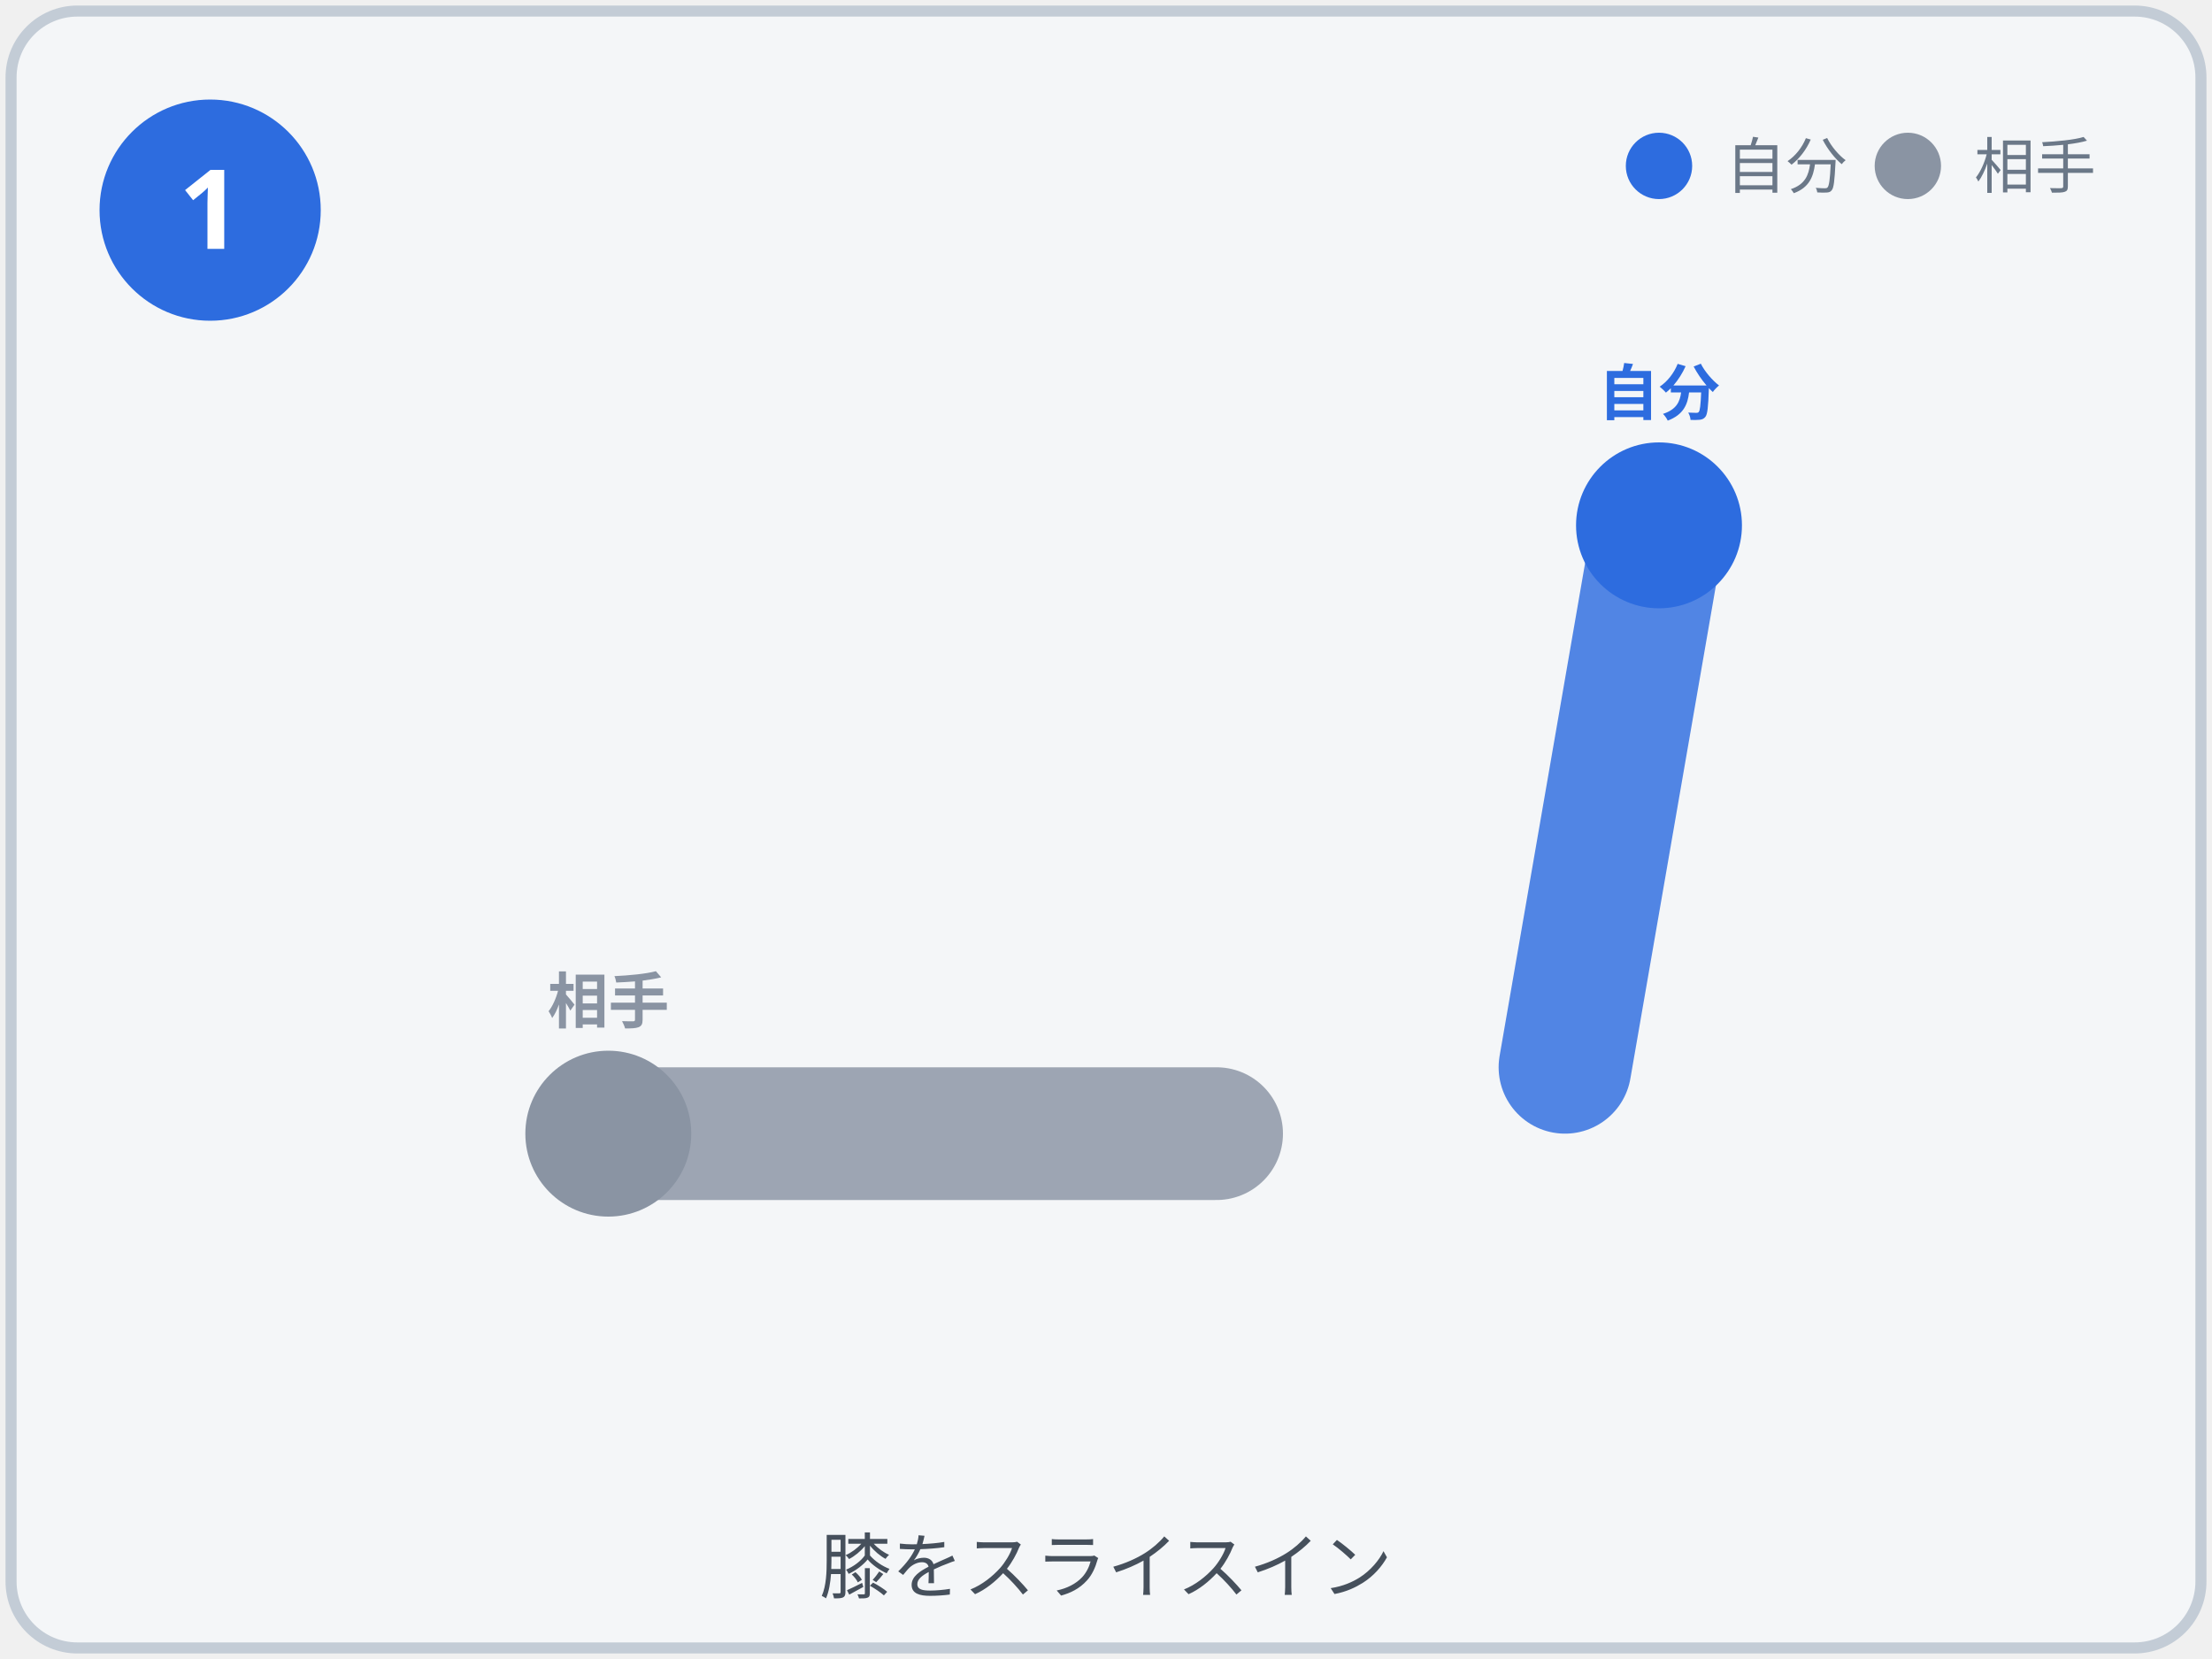
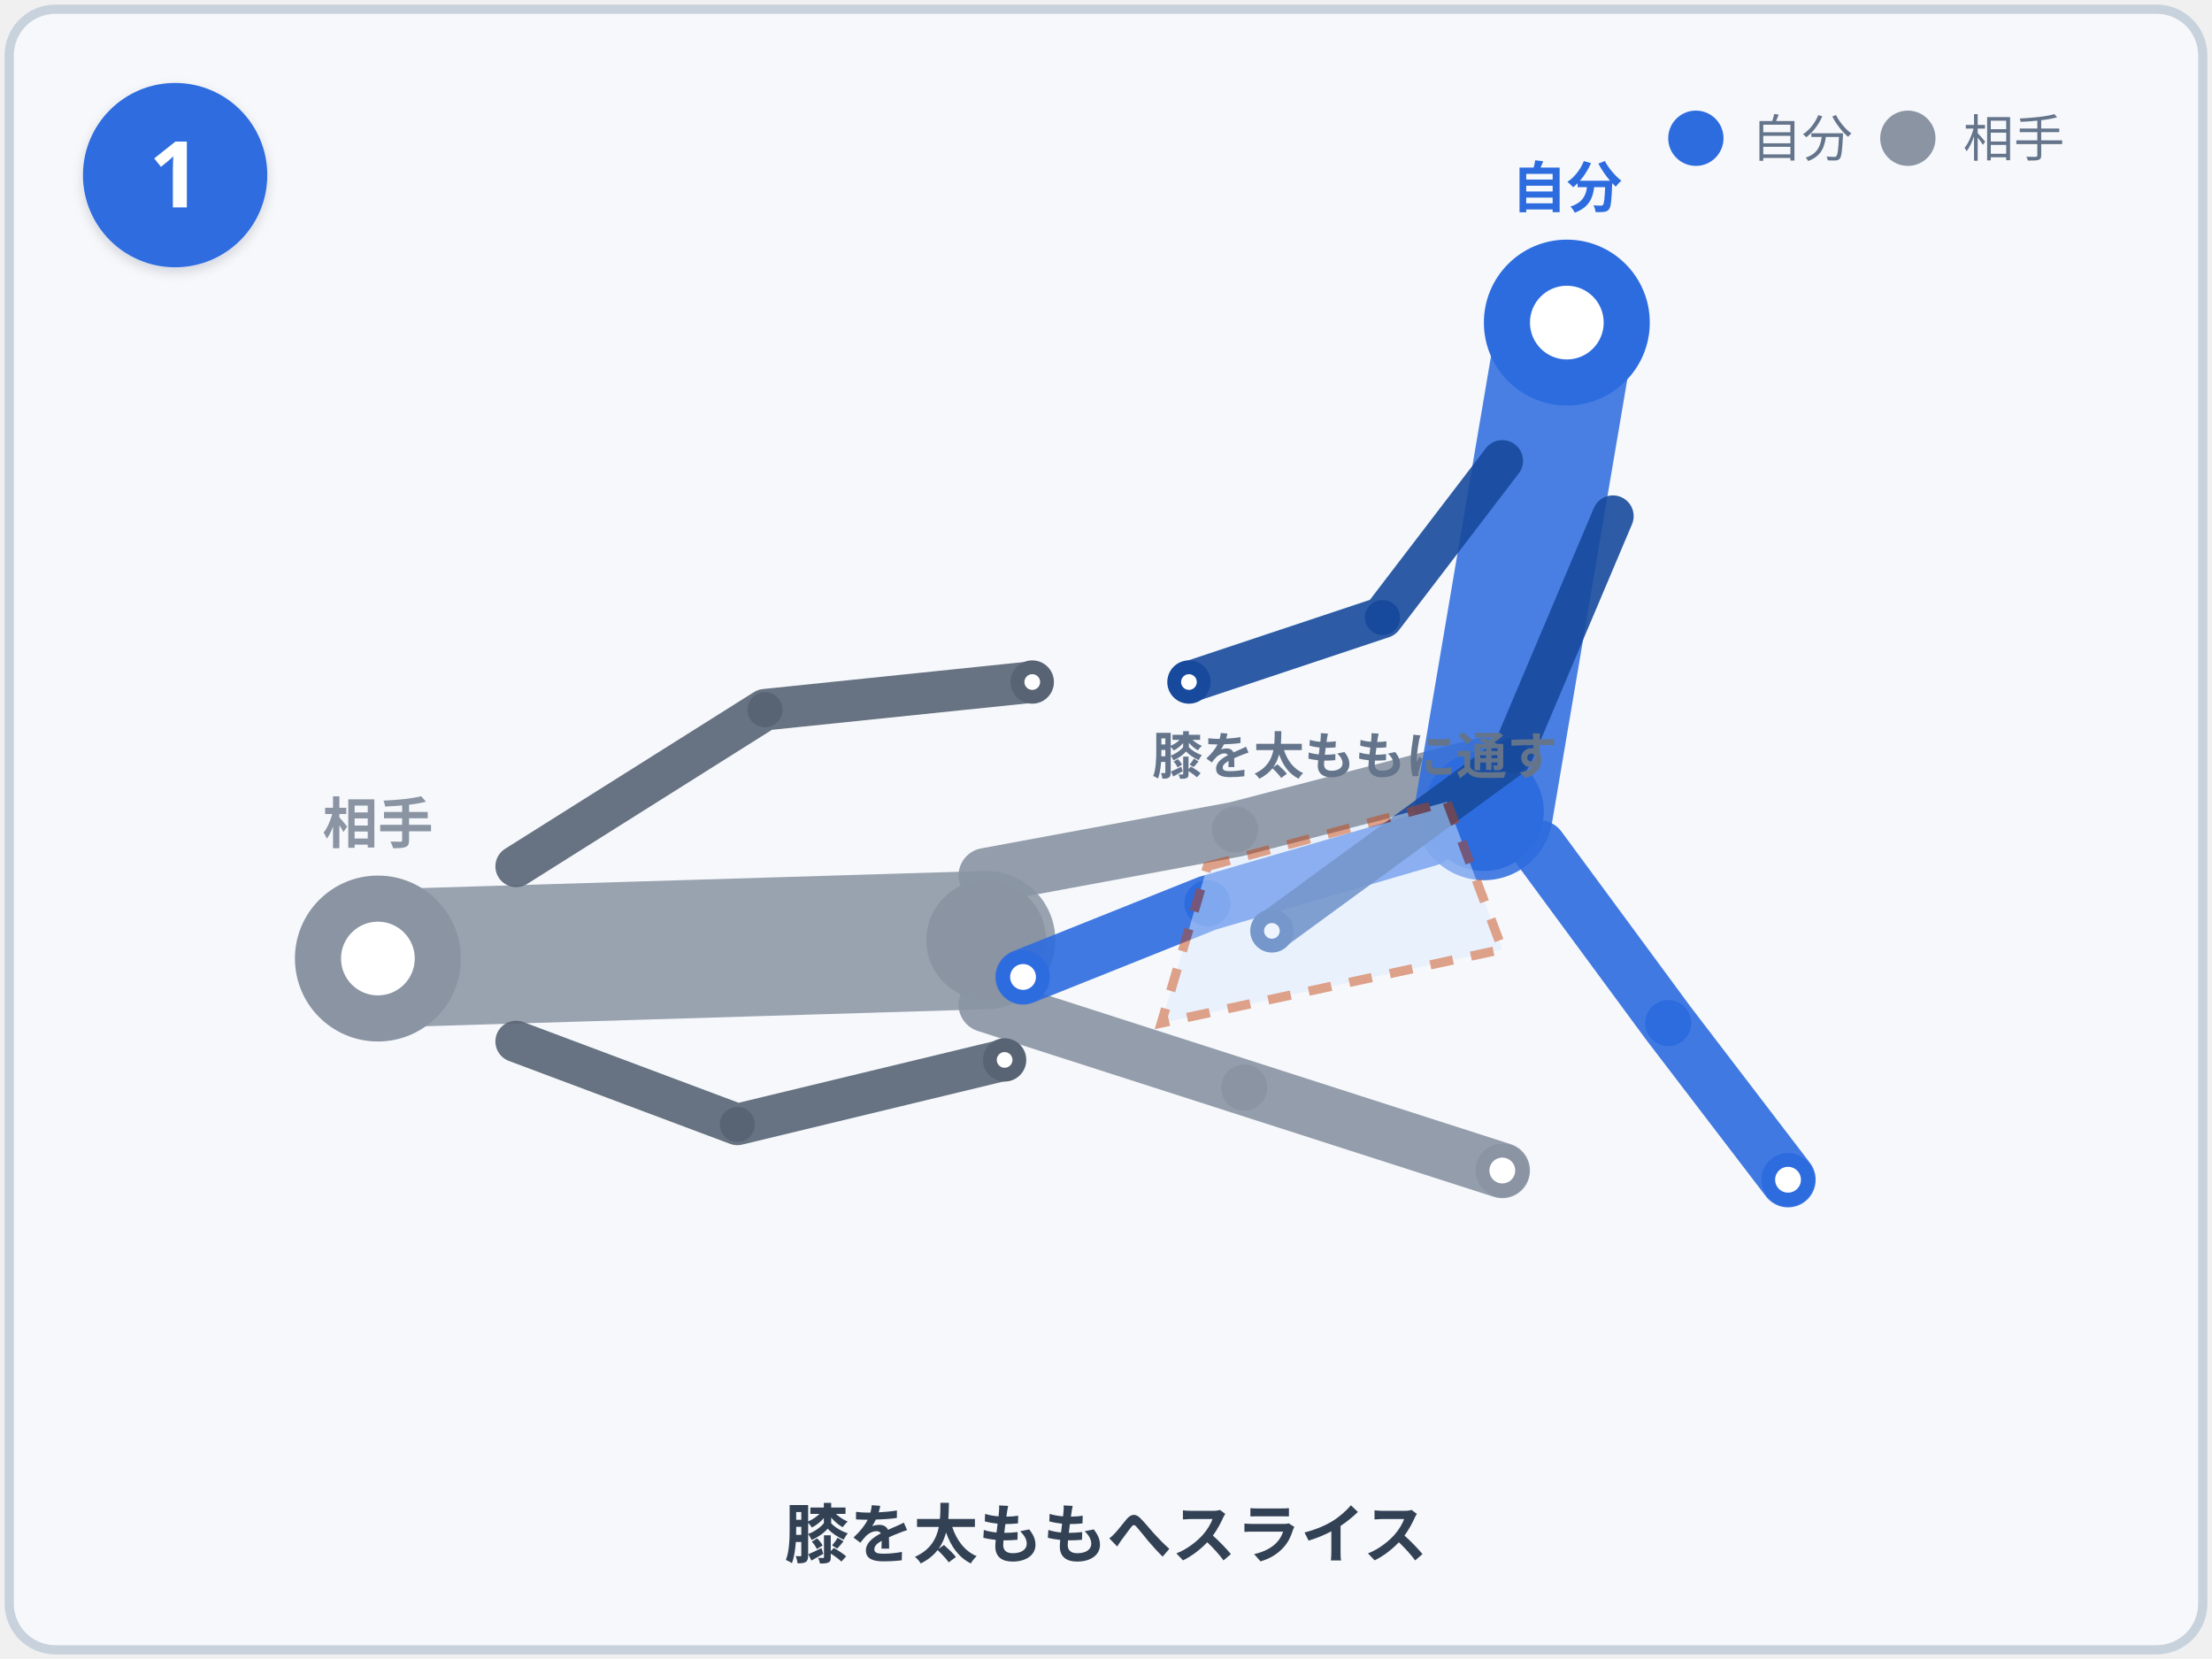
- <svg xmlns="http://www.w3.org/2000/svg" viewBox="0 0 400 300" role="img" aria-label="膝をスライスイン">
+ <svg xmlns="http://www.w3.org/2000/svg" viewBox="0 0 480 360" role="img" aria-label="膝を太ももへスライス">
  <defs>
-     <marker id="ah" viewBox="0 0 10 10" refX="8" refY="5" markerWidth="7" markerHeight="7" orient="auto-start-reverse">
+     <marker id="ah" viewBox="0 0 10 10" refX="8" refY="5" markerWidth="8" markerHeight="8" orient="auto-start-reverse">
      <path d="M0 0L10 5L0 10z" fill="#e0552b" />
    </marker>
+     <filter id="shadow" x="-10%" y="-10%" width="120%" height="120%">
+       <feDropShadow dx="0" dy="1" stdDeviation="1.2" flood-color="#0f172a" flood-opacity=".15" />
+     </filter>
  </defs>
-   <rect x="2" y="2" width="396" height="296" rx="12" fill="#f4f6f8" stroke="#c3ccd6" stroke-width="2" />
-   <circle cx="38" cy="38" r="20" fill="#2d6cdf" />
-   <text x="38" y="45" font-family="sans-serif" font-size="20" font-weight="bold" fill="#fff" text-anchor="middle">1</text>
+   <rect x="2" y="2" width="476" height="356" rx="10" fill="#f6f8fb" stroke="#c8d2dd" stroke-width="2" />
+   <g filter="url(#shadow)">
+     <circle cx="38" cy="38" r="20" fill="#2d6cdf" />
+     <text x="38" y="45" font-family="sans-serif" font-size="20" font-weight="bold" fill="#fff" text-anchor="middle">1</text>
+   </g>
  <g>
-     <circle cx="300" cy="30" r="6" fill="#2d6cdf" />
-     <text x="312" y="34" font-family="sans-serif" font-size="11" fill="#6b7888">自分</text>
-     <circle cx="345" cy="30" r="6" fill="#8a94a3" />
-     <text x="357" y="34" font-family="sans-serif" font-size="11" fill="#6b7888">相手</text>
+     <circle cx="368" cy="30" r="6" fill="#2d6cdf" />
+     <text x="380" y="34" font-family="sans-serif" font-size="11" fill="#64748b">自分</text>
+     <circle cx="414" cy="30" r="6" fill="#8a94a3" />
+     <text x="426" y="34" font-family="sans-serif" font-size="11" fill="#64748b">相手</text>
  </g>
-   <line x1="110" y1="205" x2="220" y2="205" stroke="#8a94a3" stroke-width="24" stroke-linecap="round" opacity="0.82" />
-   <circle cx="110" cy="205" r="15" fill="#8a94a3" />
-   <text x="110" y="185" font-family="sans-serif" font-size="11" font-weight="bold" fill="#8a94a3" text-anchor="middle">相手</text>
-   <line x1="300" y1="95" x2="283" y2="193" stroke="#2d6cdf" stroke-width="24" stroke-linecap="round" opacity="0.82" />
-   <circle cx="300" cy="95" r="15" fill="#2d6cdf" />
-   <text x="300" y="75" font-family="sans-serif" font-size="11" font-weight="bold" fill="#2d6cdf" text-anchor="middle">自分</text>
-   <text x="200" y="288" font-family="sans-serif" font-size="13" fill="#46505c" text-anchor="middle">膝をスライスイン</text>
+   <polyline points="214.0,190.0 268.0,180.0 322.0,166.0" fill="none" stroke="#8a94a3" stroke-width="12" stroke-linecap="round" stroke-linejoin="round" opacity="0.9" />
+   <circle cx="268.0" cy="180.0" r="5.0" fill="#8a94a3" stroke="none" stroke-width="0" />
+   <circle cx="322.0" cy="166.0" r="4.3" fill="#fff" stroke="#8a94a3" stroke-width="3" />
+   <polyline points="214.0,218.0 270.0,236.0 326.0,254.0" fill="none" stroke="#8a94a3" stroke-width="12" stroke-linecap="round" stroke-linejoin="round" opacity="0.9" />
+   <circle cx="270.0" cy="236.0" r="5.0" fill="#8a94a3" stroke="none" stroke-width="0" />
+   <circle cx="326.0" cy="254.0" r="4.3" fill="#fff" stroke="#8a94a3" stroke-width="3" />
+   <polyline points="82.0,208.0 214.0,204.0" fill="none" stroke="#8a94a3" stroke-width="30" stroke-linecap="round" stroke-linejoin="round" opacity="0.86" />
+   <circle cx="214.0" cy="204.0" r="13.0" fill="#8a94a3" stroke="none" stroke-width="0" />
+   <polyline points="112.0,188.0 166.0,154.0 224.0,148.0" fill="none" stroke="#586474" stroke-width="9" stroke-linecap="round" stroke-linejoin="round" opacity="0.9" />
+   <circle cx="166.0" cy="154.0" r="3.8" fill="#586474" stroke="none" stroke-width="0" />
+   <circle cx="224.0" cy="148.0" r="3.2" fill="#fff" stroke="#586474" stroke-width="3" />
+   <polyline points="112.0,226.0 160.0,244.0 218.0,230.0" fill="none" stroke="#586474" stroke-width="9" stroke-linecap="round" stroke-linejoin="round" opacity="0.9" />
+   <circle cx="160.0" cy="244.0" r="3.8" fill="#586474" stroke="none" stroke-width="0" />
+   <circle cx="218.0" cy="230.0" r="3.2" fill="#fff" stroke="#586474" stroke-width="3" />
+   <circle cx="82.0" cy="208.0" r="18.0" fill="#8a94a3" stroke="none" stroke-width="0" />
+   <circle cx="82.0" cy="208.0" r="8.0" fill="#ffffff" stroke="none" stroke-width="0" />
+   <text x="82.0" y="183.0" font-family="sans-serif" font-size="12" font-weight="700" fill="#8a94a3" text-anchor="middle">相手</text>
+   <polyline points="310.0,182.0 262.0,196.0 222.0,212.0" fill="none" stroke="#2d6cdf" stroke-width="12" stroke-linecap="round" stroke-linejoin="round" opacity="0.9" />
+   <circle cx="262.0" cy="196.0" r="5.0" fill="#2d6cdf" stroke="none" stroke-width="0" />
+   <circle cx="222.0" cy="212.0" r="4.3" fill="#fff" stroke="#2d6cdf" stroke-width="3" />
+   <polyline points="334.0,184.0 362.0,222.0 388.0,256.0" fill="none" stroke="#2d6cdf" stroke-width="12" stroke-linecap="round" stroke-linejoin="round" opacity="0.9" />
+   <circle cx="362.0" cy="222.0" r="5.0" fill="#2d6cdf" stroke="none" stroke-width="0" />
+   <circle cx="388.0" cy="256.0" r="4.3" fill="#fff" stroke="#2d6cdf" stroke-width="3" />
+   <polyline points="340.0,70.0 322.0,176.0" fill="none" stroke="#2d6cdf" stroke-width="30" stroke-linecap="round" stroke-linejoin="round" opacity="0.86" />
+   <circle cx="322.0" cy="176.0" r="13.0" fill="#2d6cdf" stroke="none" stroke-width="0" />
+   <polyline points="326.0,100.0 300.0,134.0 258.0,148.0" fill="none" stroke="#174a9c" stroke-width="9" stroke-linecap="round" stroke-linejoin="round" opacity="0.9" />
+   <circle cx="300.0" cy="134.0" r="3.8" fill="#174a9c" stroke="none" stroke-width="0" />
+   <circle cx="258.0" cy="148.0" r="3.2" fill="#fff" stroke="#174a9c" stroke-width="3" />
+   <polyline points="350.0,112.0 328.0,164.0 276.0,202.0" fill="none" stroke="#174a9c" stroke-width="9" stroke-linecap="round" stroke-linejoin="round" opacity="0.9" />
+   <circle cx="328.0" cy="164.0" r="3.8" fill="#174a9c" stroke="none" stroke-width="0" />
+   <circle cx="276.0" cy="202.0" r="3.2" fill="#fff" stroke="#174a9c" stroke-width="3" />
+   <circle cx="340.0" cy="70.0" r="18.0" fill="#2d6cdf" stroke="none" stroke-width="0" />
+   <circle cx="340.0" cy="70.0" r="8.0" fill="#ffffff" stroke="none" stroke-width="0" />
+   <text x="340.0" y="45.0" font-family="sans-serif" font-size="12" font-weight="700" fill="#2d6cdf" text-anchor="middle">自分</text>
+   <polygon points="262.0,188.0 314.0,174.0 326.0,206.0 252.0,222.0" fill="#dbeafe" opacity="0.48" stroke="#c2410c" stroke-width="2" stroke-dasharray="5 4" />
+   <text x="294.0" y="168.0" font-family="sans-serif" font-size="11" font-weight="700" fill="#64748b" text-anchor="middle">膝を太ももに通す</text>
+   <text x="240" y="338" font-family="sans-serif" font-size="14" font-weight="700" fill="#334155" text-anchor="middle">膝を太ももへスライス</text>
</svg>
